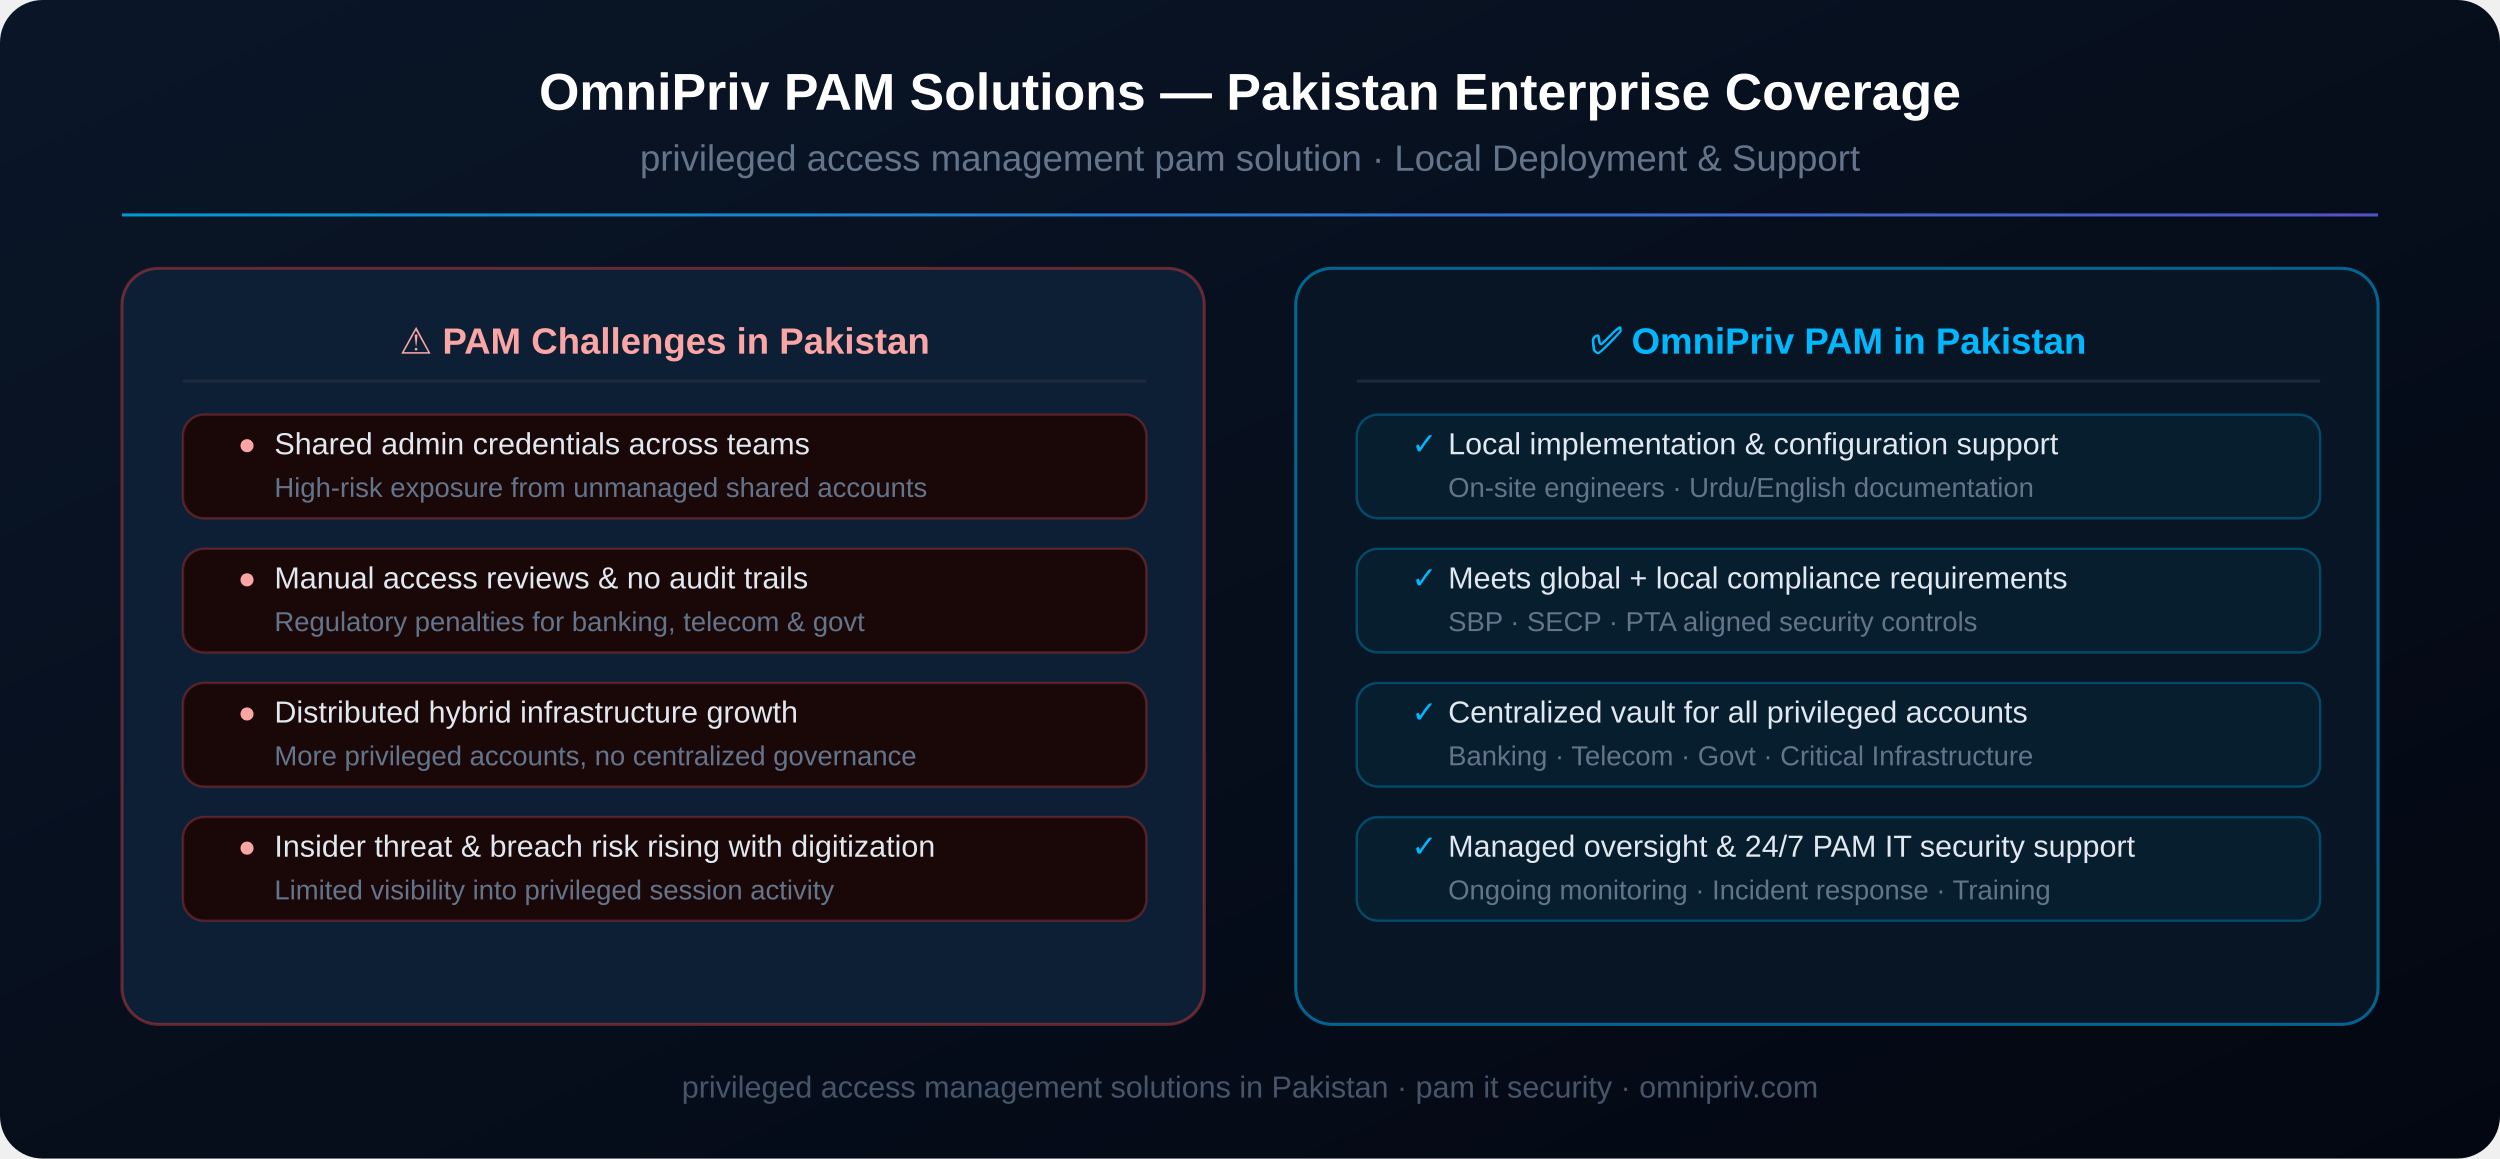
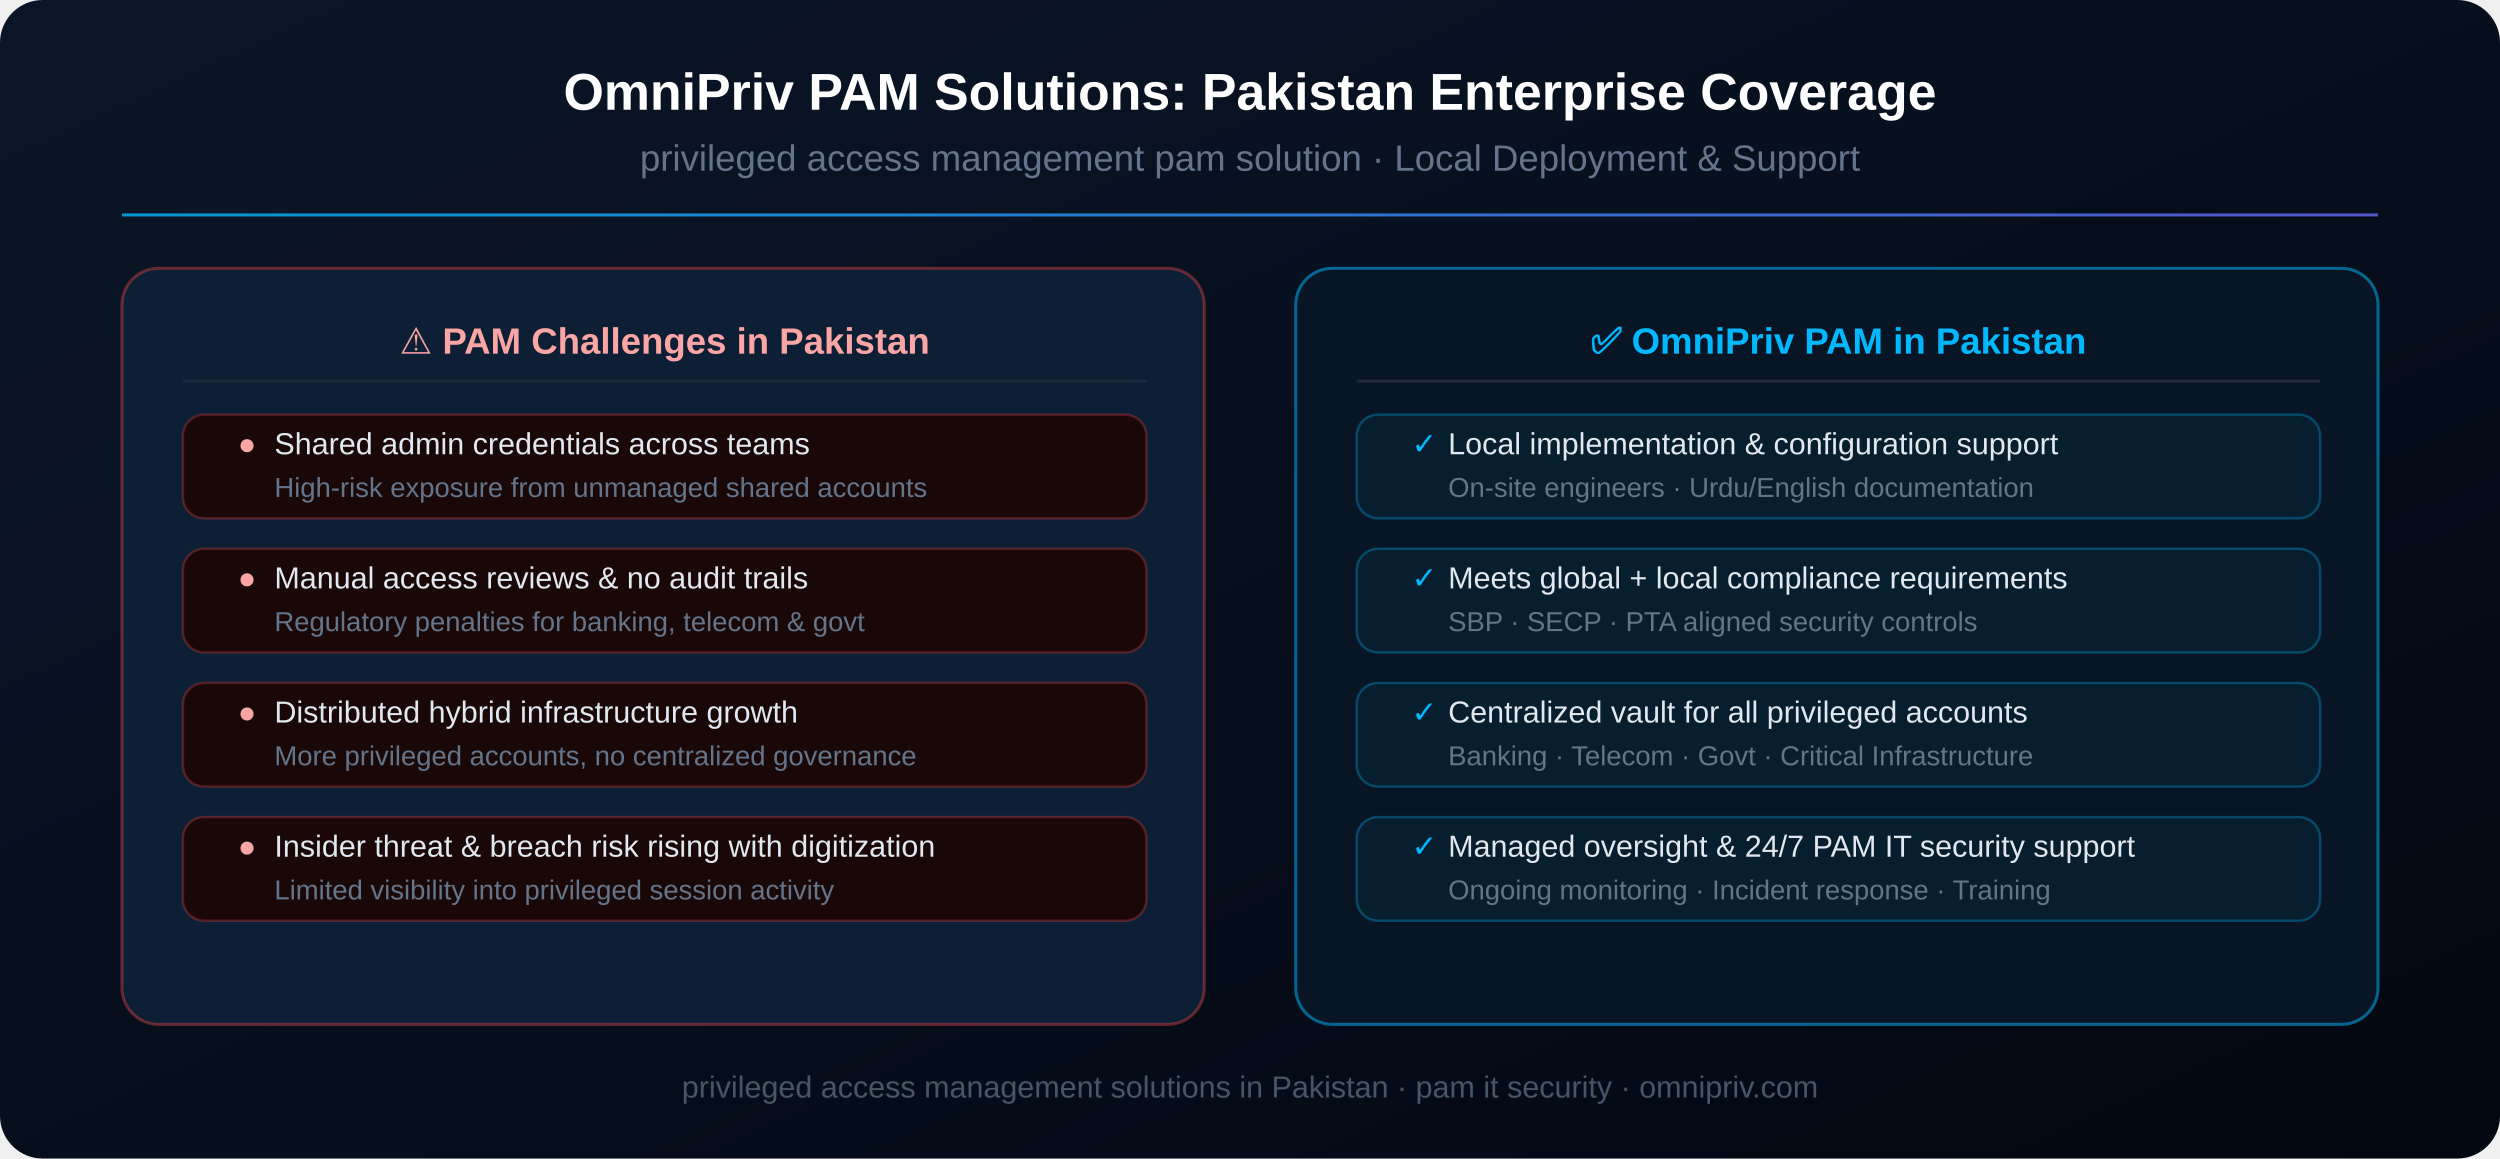
<svg xmlns="http://www.w3.org/2000/svg" viewBox="0 0 820 380" width="820" height="380">
  <defs>
    <linearGradient id="bg-pk" x1="0%" y1="0%" x2="100%" y2="100%">
      <stop offset="0%" style="stop-color:#0A1628" />
      <stop offset="100%" style="stop-color:#030711" />
    </linearGradient>
    <linearGradient id="accent-pk" x1="0%" y1="0%" x2="100%" y2="0%">
      <stop offset="0%" style="stop-color:#00B8FF" stop-opacity="0.8" />
      <stop offset="100%" style="stop-color:#6366f1" stop-opacity="0.8" />
    </linearGradient>
  </defs>
  <rect width="820" height="380" fill="url(#bg-pk)" rx="14" />
-   <text x="410" y="36" text-anchor="middle" font-family="-apple-system,BlinkMacSystemFont,'Segoe UI',Arial,sans-serif" font-size="17" font-weight="700" fill="#ffffff">OmniPriv PAM Solutions — Pakistan Enterprise Coverage</text>
+   <text x="410" y="36" text-anchor="middle" font-family="-apple-system,BlinkMacSystemFont,'Segoe UI',Arial,sans-serif" font-size="17" font-weight="700" fill="#ffffff">OmniPriv PAM Solutions: Pakistan Enterprise Coverage</text>
  <text x="410" y="56" text-anchor="middle" font-family="Arial,sans-serif" font-size="12" fill="#64748b">privileged access management pam solution · Local Deployment &amp; Support</text>
  <rect x="40" y="70" width="740" height="1" fill="url(#accent-pk)" />
  <rect x="40" y="88" width="355" height="248" rx="12" fill="#0d1f35" stroke="#ef4444" stroke-width="1" stroke-opacity="0.4" />
  <text x="218" y="116" text-anchor="middle" font-family="Arial,sans-serif" font-size="12" font-weight="700" fill="#fca5a5">⚠️  PAM Challenges in Pakistan</text>
  <line x1="60" y1="125" x2="376" y2="125" stroke="#1e293b" stroke-width="1" />
  <rect x="60" y="136" width="316" height="34" rx="7" fill="#1a0808" stroke="#ef4444" stroke-width="0.8" stroke-opacity="0.3" />
  <text x="78" y="149" font-family="Arial,sans-serif" font-size="10" fill="#fca5a5">●</text>
  <text x="90" y="149" font-family="Arial,sans-serif" font-size="10" fill="#e2e8f0">Shared admin credentials across teams</text>
  <text x="90" y="163" font-family="Arial,sans-serif" font-size="9" fill="#64748b">High-risk exposure from unmanaged shared accounts</text>
  <rect x="60" y="180" width="316" height="34" rx="7" fill="#1a0808" stroke="#ef4444" stroke-width="0.8" stroke-opacity="0.3" />
  <text x="78" y="193" font-family="Arial,sans-serif" font-size="10" fill="#fca5a5">●</text>
  <text x="90" y="193" font-family="Arial,sans-serif" font-size="10" fill="#e2e8f0">Manual access reviews &amp; no audit trails</text>
  <text x="90" y="207" font-family="Arial,sans-serif" font-size="9" fill="#64748b">Regulatory penalties for banking, telecom &amp; govt</text>
  <rect x="60" y="224" width="316" height="34" rx="7" fill="#1a0808" stroke="#ef4444" stroke-width="0.8" stroke-opacity="0.3" />
  <text x="78" y="237" font-family="Arial,sans-serif" font-size="10" fill="#fca5a5">●</text>
  <text x="90" y="237" font-family="Arial,sans-serif" font-size="10" fill="#e2e8f0">Distributed hybrid infrastructure growth</text>
  <text x="90" y="251" font-family="Arial,sans-serif" font-size="9" fill="#64748b">More privileged accounts, no centralized governance</text>
  <rect x="60" y="268" width="316" height="34" rx="7" fill="#1a0808" stroke="#ef4444" stroke-width="0.8" stroke-opacity="0.3" />
  <text x="78" y="281" font-family="Arial,sans-serif" font-size="10" fill="#fca5a5">●</text>
  <text x="90" y="281" font-family="Arial,sans-serif" font-size="10" fill="#e2e8f0">Insider threat &amp; breach risk rising with digitization</text>
  <text x="90" y="295" font-family="Arial,sans-serif" font-size="9" fill="#64748b">Limited visibility into privileged session activity</text>
  <rect x="425" y="88" width="355" height="248" rx="12" fill="#071525" stroke="#00B8FF" stroke-width="1" stroke-opacity="0.5" />
  <text x="603" y="116" text-anchor="middle" font-family="Arial,sans-serif" font-size="12" font-weight="700" fill="#00B8FF">✅  OmniPriv PAM in Pakistan</text>
  <line x1="445" y1="125" x2="761" y2="125" stroke="#1e293b" stroke-width="1" />
  <rect x="445" y="136" width="316" height="34" rx="7" fill="#071e2e" stroke="#00B8FF" stroke-width="0.8" stroke-opacity="0.3" />
  <text x="463" y="149" font-family="Arial,sans-serif" font-size="10" fill="#00B8FF">✓</text>
  <text x="475" y="149" font-family="Arial,sans-serif" font-size="10" fill="#e2e8f0">Local implementation &amp; configuration support</text>
  <text x="475" y="163" font-family="Arial,sans-serif" font-size="9" fill="#64748b">On-site engineers · Urdu/English documentation</text>
  <rect x="445" y="180" width="316" height="34" rx="7" fill="#071e2e" stroke="#00B8FF" stroke-width="0.8" stroke-opacity="0.3" />
  <text x="463" y="193" font-family="Arial,sans-serif" font-size="10" fill="#00B8FF">✓</text>
  <text x="475" y="193" font-family="Arial,sans-serif" font-size="10" fill="#e2e8f0">Meets global + local compliance requirements</text>
  <text x="475" y="207" font-family="Arial,sans-serif" font-size="9" fill="#64748b">SBP · SECP · PTA aligned security controls</text>
  <rect x="445" y="224" width="316" height="34" rx="7" fill="#071e2e" stroke="#00B8FF" stroke-width="0.8" stroke-opacity="0.3" />
  <text x="463" y="237" font-family="Arial,sans-serif" font-size="10" fill="#00B8FF">✓</text>
  <text x="475" y="237" font-family="Arial,sans-serif" font-size="10" fill="#e2e8f0">Centralized vault for all privileged accounts</text>
  <text x="475" y="251" font-family="Arial,sans-serif" font-size="9" fill="#64748b">Banking · Telecom · Govt · Critical Infrastructure</text>
  <rect x="445" y="268" width="316" height="34" rx="7" fill="#071e2e" stroke="#00B8FF" stroke-width="0.8" stroke-opacity="0.3" />
  <text x="463" y="281" font-family="Arial,sans-serif" font-size="10" fill="#00B8FF">✓</text>
  <text x="475" y="281" font-family="Arial,sans-serif" font-size="10" fill="#e2e8f0">Managed oversight &amp; 24/7 PAM IT security support</text>
  <text x="475" y="295" font-family="Arial,sans-serif" font-size="9" fill="#64748b">Ongoing monitoring · Incident response · Training</text>
  <text x="410" y="360" text-anchor="middle" font-family="Arial,sans-serif" font-size="10" fill="#475569">privileged access management solutions in Pakistan · pam it security · omnipriv.com</text>
</svg>
